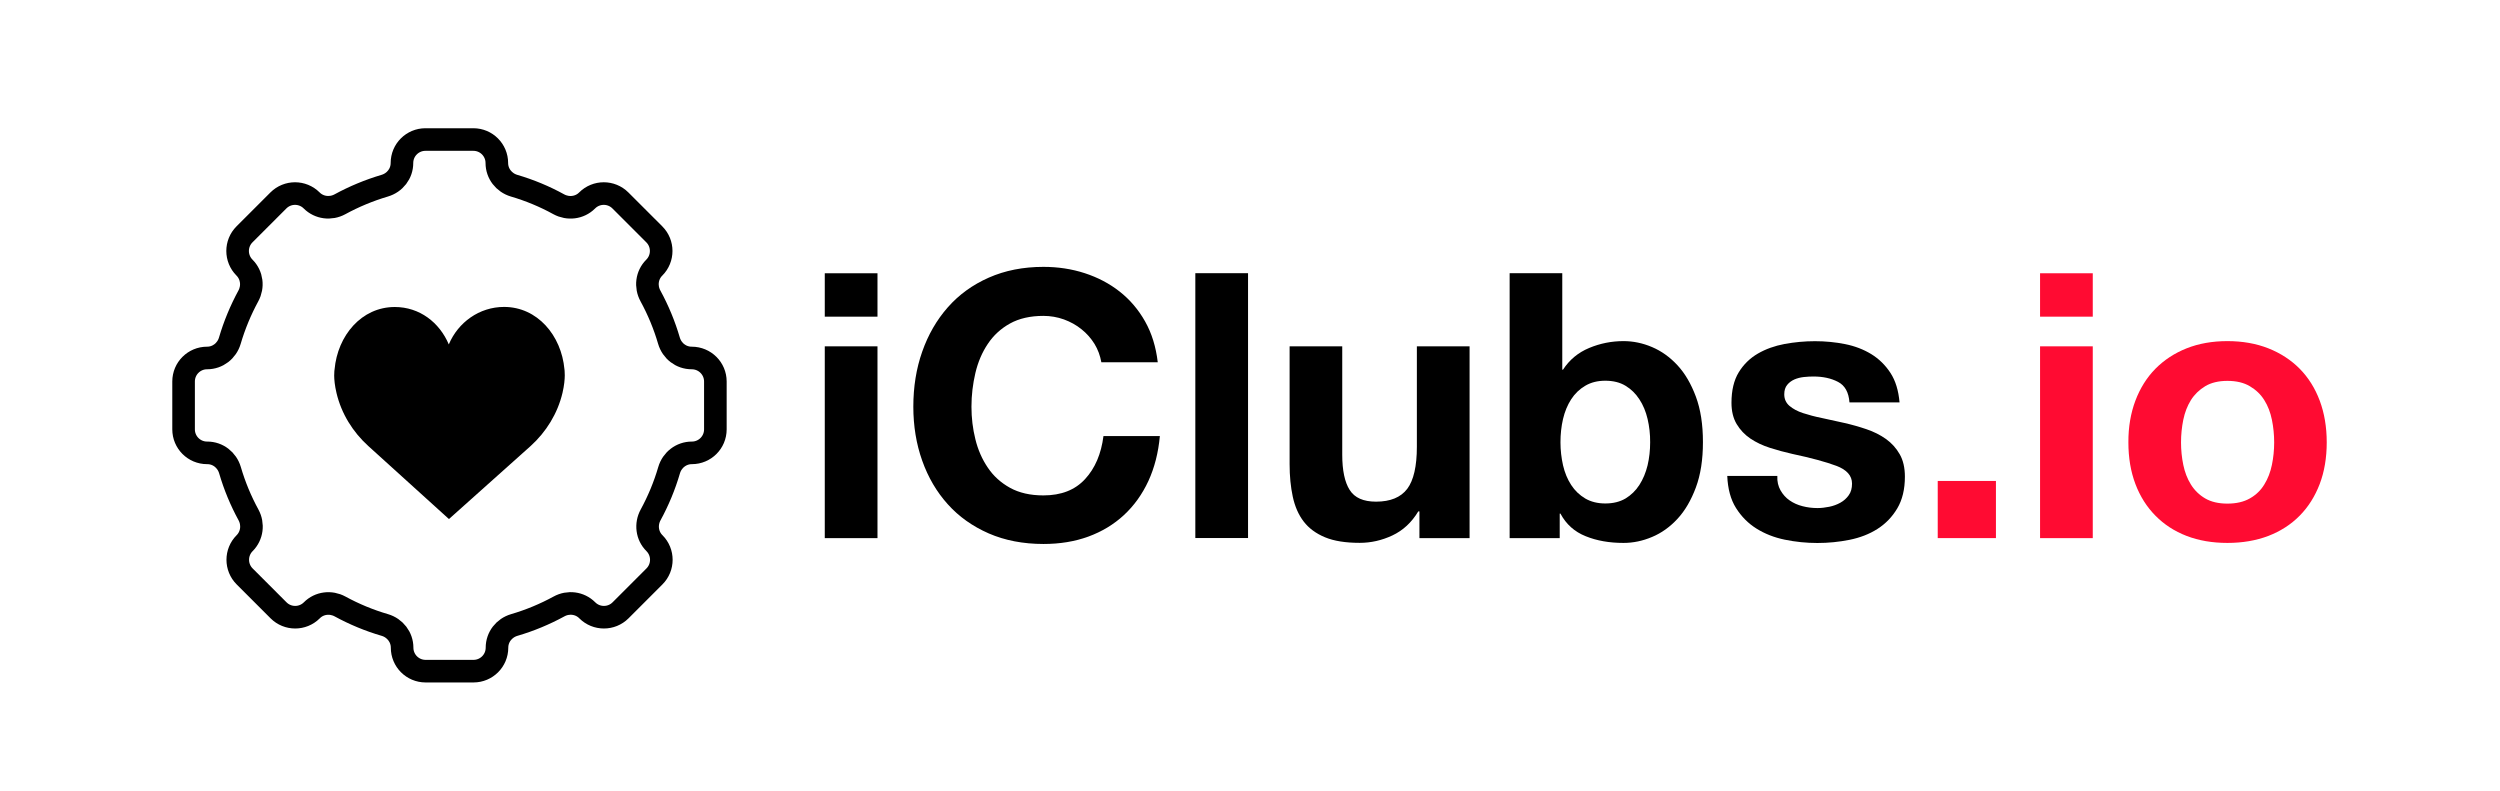
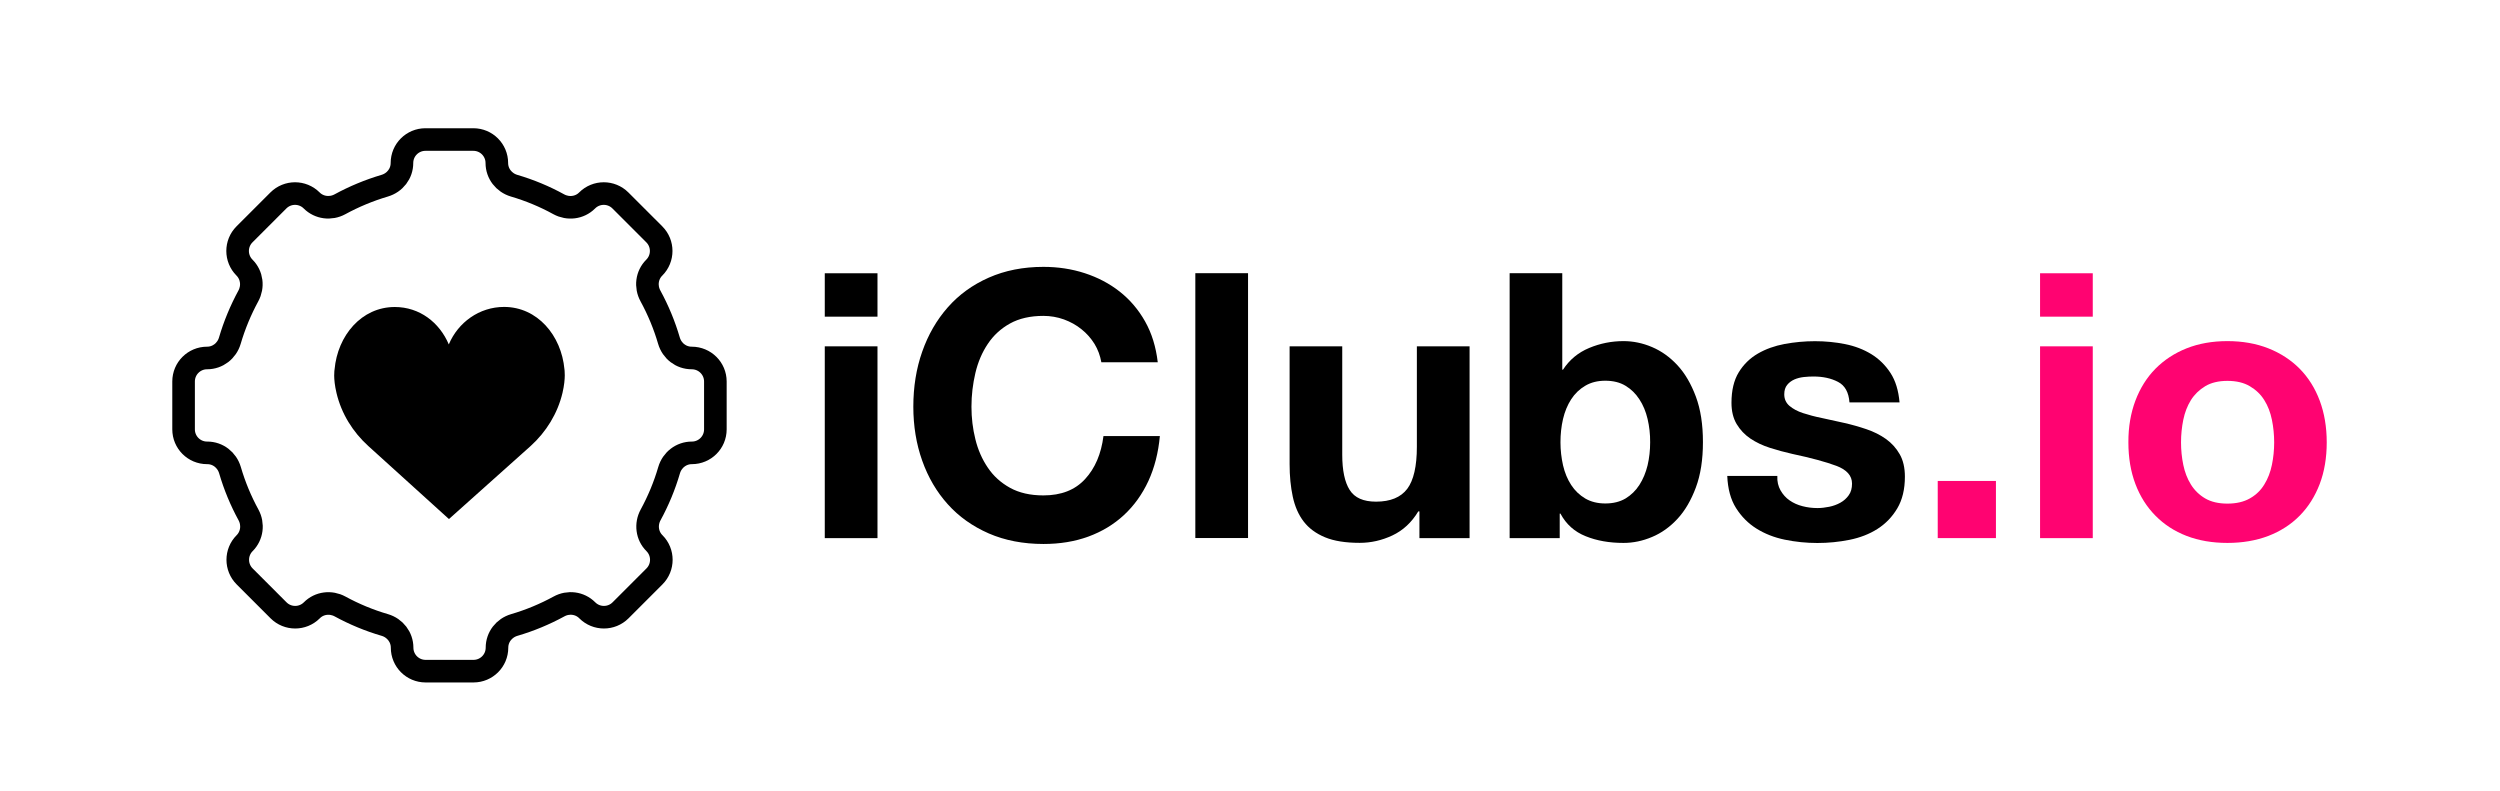
<svg xmlns="http://www.w3.org/2000/svg" version="1.1" id="Camada_1" x="0px" y="0px" viewBox="0 0 332 105" style="enable-background:new 0 0 332 105;" xml:space="preserve">
  <style type="text/css">
	.st0{fill:none;stroke:#000000;stroke-width:3;stroke-miterlimit:10;}
- 	.st1{fill:#FF0B32;}
+ 	.st1{fill:#FF0371;}
</style>
  <path d="M74.7,52.17c-0.65,2.75-2.17,5.19-4.22,7.05l-10.86,9.71l-10.7-9.69c-2.06-1.86-3.58-4.3-4.23-7.04  c-0.48-2.02-0.26-3.13-0.26-3.13c0.4-4.51,3.58-8.3,8-8.3c3.28,0,5.93,2.04,7.17,4.97c1.23-2.93,4.06-4.98,7.34-4.98  c4.42,0,7.61,3.78,8.02,8.29C74.95,49.04,75.17,50.16,74.7,52.17z" />
  <path class="st0" d="M95,50.66v6.36c0,1.73-1.4,3.12-3.12,3.12h-0.01c-1.4,0-2.61,0.94-3.01,2.29c-0.61,2.09-1.44,4.08-2.46,5.95  c-0.67,1.23-0.49,2.76,0.51,3.75l0,0c1.22,1.22,1.22,3.2,0,4.42l-4.5,4.5c-1.22,1.22-3.2,1.22-4.42,0l-0.01-0.01  c-0.99-0.99-2.52-1.18-3.75-0.5c-1.87,1.02-3.86,1.85-5.94,2.46C66.94,83.4,66,84.6,66,86.01l0,0c0,1.73-1.4,3.12-3.12,3.12h-6.36  c-1.73,0-3.12-1.4-3.12-3.12l0,0c0-1.4-0.94-2.61-2.29-3.01c-2.09-0.61-4.08-1.44-5.95-2.46c-1.23-0.67-2.76-0.49-3.75,0.51l0,0  c-1.22,1.22-3.2,1.22-4.42,0l-4.5-4.5c-1.22-1.22-1.22-3.2,0-4.42l0,0c0.99-0.99,1.18-2.52,0.51-3.75  c-1.02-1.87-1.85-3.86-2.46-5.95c-0.4-1.35-1.6-2.29-3.01-2.29H27.5c-1.73,0-3.12-1.4-3.12-3.12v-6.36c0-1.73,1.4-3.12,3.12-3.12  h0.01c1.4,0,2.61-0.94,3.01-2.29c0.61-2.08,1.44-4.07,2.46-5.95c0.67-1.23,0.49-2.75-0.5-3.75l-0.01-0.01  c-1.22-1.22-1.22-3.2,0-4.42l4.5-4.5c1.22-1.22,3.2-1.22,4.42,0l0,0c0.99,0.99,2.52,1.18,3.75,0.51c1.87-1.02,3.86-1.85,5.95-2.47  c1.35-0.4,2.29-1.6,2.29-3.01l0,0c0-1.73,1.4-3.12,3.12-3.12h6.36c1.73,0,3.12,1.4,3.12,3.12l0,0c0,1.4,0.94,2.61,2.29,3.01  c2.08,0.61,4.07,1.44,5.94,2.47c1.23,0.67,2.76,0.49,3.75-0.5l0.01-0.01c1.22-1.22,3.2-1.22,4.42,0l4.5,4.5  c1.22,1.22,1.22,3.2,0,4.42l-0.01,0.01c-0.99,0.99-1.18,2.51-0.5,3.75c1.02,1.87,1.85,3.86,2.46,5.95c0.4,1.35,1.6,2.29,3.01,2.29  h0.01C93.6,47.54,95,48.94,95,50.66z" />
  <path d="M109.53,42.05v-5.76h7v5.76C116.53,42.05,109.53,42.05,109.53,42.05z M116.53,45.99v25.47h-7V45.99H116.53z" />
  <path d="M145.35,45.67c-0.46-0.74-1.03-1.39-1.72-1.94c-0.69-0.56-1.47-0.99-2.34-1.31c-0.87-0.31-1.78-0.47-2.73-0.47  c-1.74,0-3.22,0.34-4.43,1.01c-1.21,0.67-2.2,1.58-2.95,2.71c-0.76,1.13-1.31,2.42-1.65,3.87s-0.52,2.94-0.52,4.48  c0,1.48,0.17,2.91,0.52,4.31c0.34,1.4,0.89,2.65,1.65,3.77c0.75,1.12,1.74,2.01,2.95,2.68c1.21,0.67,2.69,1.01,4.43,1.01  c2.37,0,4.21-0.72,5.54-2.17c1.33-1.44,2.14-3.35,2.44-5.71h7.49c-0.2,2.2-0.71,4.19-1.52,5.96c-0.82,1.77-1.91,3.29-3.25,4.53  c-1.35,1.25-2.93,2.2-4.73,2.86c-1.81,0.66-3.79,0.98-5.96,0.98c-2.69,0-5.12-0.47-7.26-1.4c-2.15-0.94-3.97-2.23-5.44-3.87  c-1.48-1.64-2.61-3.57-3.4-5.79s-1.18-4.61-1.18-7.17c0-2.63,0.39-5.07,1.18-7.31c0.79-2.25,1.92-4.21,3.4-5.89s3.29-2.99,5.44-3.94  c2.15-0.95,4.57-1.43,7.26-1.43c1.94,0,3.77,0.28,5.49,0.84s3.27,1.37,4.63,2.44s2.49,2.39,3.38,3.97s1.44,3.38,1.68,5.42h-7.49  C146.1,47.22,145.8,46.41,145.35,45.67z" />
  <path d="M165.74,36.28v35.17h-7V36.28H165.74z" />
  <path d="M188.5,71.46v-3.55h-0.15c-0.89,1.48-2.04,2.54-3.45,3.2s-2.85,0.98-4.33,0.98c-1.87,0-3.41-0.24-4.61-0.74  s-2.14-1.19-2.83-2.09c-0.69-0.9-1.17-2-1.45-3.3s-0.42-2.73-0.42-4.31V45.99h6.99v14.38c0,2.1,0.33,3.67,0.99,4.7  c0.66,1.04,1.82,1.55,3.5,1.55c1.9,0,3.28-0.57,4.14-1.7c0.85-1.13,1.28-3,1.28-5.59V45.99h7v25.47H188.5z" />
  <path d="M207.47,36.28v12.81h0.1c0.85-1.31,2.01-2.27,3.47-2.88s2.98-0.91,4.56-0.91c1.28,0,2.55,0.26,3.79,0.79  c1.25,0.53,2.37,1.33,3.38,2.42c1,1.08,1.81,2.47,2.44,4.16s0.94,3.7,0.94,6.04s-0.31,4.34-0.94,6.03s-1.44,3.08-2.44,4.16  s-2.13,1.89-3.38,2.41c-1.25,0.53-2.51,0.79-3.79,0.79c-1.87,0-3.55-0.29-5.02-0.89c-1.48-0.59-2.6-1.59-3.35-3h-0.1v3.25h-6.65  V36.28H207.47z M218.8,55.64c-0.23-0.98-0.59-1.85-1.09-2.61c-0.49-0.76-1.11-1.36-1.84-1.8c-0.74-0.45-1.64-0.67-2.69-0.67  c-1.02,0-1.9,0.22-2.66,0.67c-0.75,0.44-1.38,1.04-1.87,1.8c-0.49,0.76-0.85,1.63-1.08,2.61c-0.23,0.99-0.34,2.02-0.34,3.1  c0,1.05,0.12,2.07,0.34,3.05c0.23,0.99,0.59,1.86,1.08,2.61c0.49,0.76,1.12,1.35,1.87,1.8c0.76,0.44,1.64,0.66,2.66,0.66  c1.05,0,1.94-0.22,2.69-0.66c0.74-0.45,1.35-1.04,1.84-1.8c0.49-0.76,0.85-1.63,1.09-2.61c0.23-0.98,0.34-2,0.34-3.05  C219.15,57.66,219.03,56.63,218.8,55.64z" />
  <path d="M236.46,65.13c0.31,0.54,0.71,0.99,1.21,1.33c0.49,0.34,1.06,0.6,1.7,0.76c0.64,0.17,1.31,0.25,2,0.25  c0.49,0,1.01-0.06,1.55-0.17c0.54-0.11,1.03-0.29,1.48-0.54s0.81-0.57,1.11-0.99c0.3-0.41,0.44-0.93,0.44-1.55  c0-1.05-0.7-1.84-2.09-2.36s-3.34-1.05-5.84-1.58c-1.02-0.23-2.01-0.5-2.98-0.81s-1.83-0.72-2.59-1.23  c-0.75-0.51-1.36-1.15-1.82-1.92c-0.46-0.77-0.69-1.72-0.69-2.83c0-1.64,0.32-2.99,0.96-4.04s1.49-1.88,2.54-2.49  c1.05-0.61,2.23-1.03,3.55-1.28c1.32-0.24,2.66-0.37,4.04-0.37s2.71,0.13,4.01,0.39s2.45,0.71,3.47,1.33  c1.02,0.63,1.86,1.45,2.54,2.49s1.07,2.34,1.21,3.92h-6.65c-0.1-1.35-0.61-2.26-1.53-2.73c-0.92-0.48-2-0.71-3.25-0.71  c-0.39,0-0.82,0.02-1.28,0.07c-0.46,0.05-0.88,0.16-1.25,0.32c-0.38,0.17-0.7,0.4-0.96,0.72c-0.26,0.31-0.39,0.73-0.39,1.26  c0,0.62,0.23,1.13,0.69,1.53c0.46,0.39,1.06,0.72,1.8,0.96c0.74,0.24,1.58,0.47,2.54,0.66c0.95,0.2,1.92,0.41,2.91,0.64  c1.02,0.23,2.01,0.51,2.98,0.84s1.83,0.76,2.59,1.3c0.75,0.54,1.36,1.21,1.82,2.02c0.46,0.8,0.69,1.8,0.69,2.98  c0,1.68-0.34,3.08-1.01,4.21c-0.67,1.13-1.55,2.04-2.63,2.73s-2.33,1.17-3.72,1.45c-1.4,0.28-2.81,0.42-4.26,0.42  c-1.48,0-2.92-0.15-4.33-0.44s-2.67-0.79-3.77-1.48s-2-1.6-2.71-2.73c-0.71-1.13-1.09-2.55-1.16-4.26h6.65  C235.99,63.94,236.15,64.59,236.46,65.13z" />
  <path class="st1" d="M265.06,63.87v7.59h-7.73v-7.59H265.06z" />
  <path class="st1" d="M270.92,42.05v-5.76h7v5.76C277.92,42.05,270.92,42.05,270.92,42.05z M277.92,45.99v25.47h-7V45.99H277.92z" />
  <path class="st1" d="M283.58,53.21c0.63-1.66,1.51-3.07,2.66-4.24c1.15-1.16,2.53-2.07,4.14-2.71c1.61-0.64,3.42-0.96,5.42-0.96  s3.82,0.32,5.44,0.96s3.01,1.55,4.16,2.71c1.15,1.17,2.04,2.58,2.66,4.24c0.62,1.66,0.93,3.51,0.93,5.54c0,2.04-0.31,3.88-0.93,5.52  c-0.63,1.64-1.51,3.05-2.66,4.21c-1.15,1.17-2.54,2.06-4.16,2.69c-1.63,0.62-3.44,0.93-5.44,0.93s-3.81-0.31-5.42-0.93  c-1.61-0.62-2.99-1.52-4.14-2.69c-1.15-1.16-2.04-2.57-2.66-4.21s-0.93-3.48-0.93-5.52C282.64,56.71,282.96,54.86,283.58,53.21z   M289.94,61.73c0.2,0.97,0.53,1.84,1.01,2.61s1.11,1.39,1.9,1.85s1.77,0.69,2.95,0.69c1.18,0,2.17-0.23,2.98-0.69  s1.45-1.07,1.92-1.85c0.48-0.77,0.81-1.64,1.01-2.61s0.3-1.96,0.3-2.98s-0.1-2.02-0.3-3c-0.2-0.98-0.53-1.85-1.01-2.61  c-0.47-0.76-1.11-1.37-1.92-1.85c-0.81-0.48-1.8-0.71-2.98-0.71c-1.18,0-2.17,0.24-2.95,0.71c-0.79,0.48-1.42,1.09-1.9,1.85  c-0.47,0.76-0.81,1.63-1.01,2.61c-0.2,0.99-0.3,1.99-0.3,3C289.64,59.76,289.74,60.76,289.94,61.73z" />
</svg>
